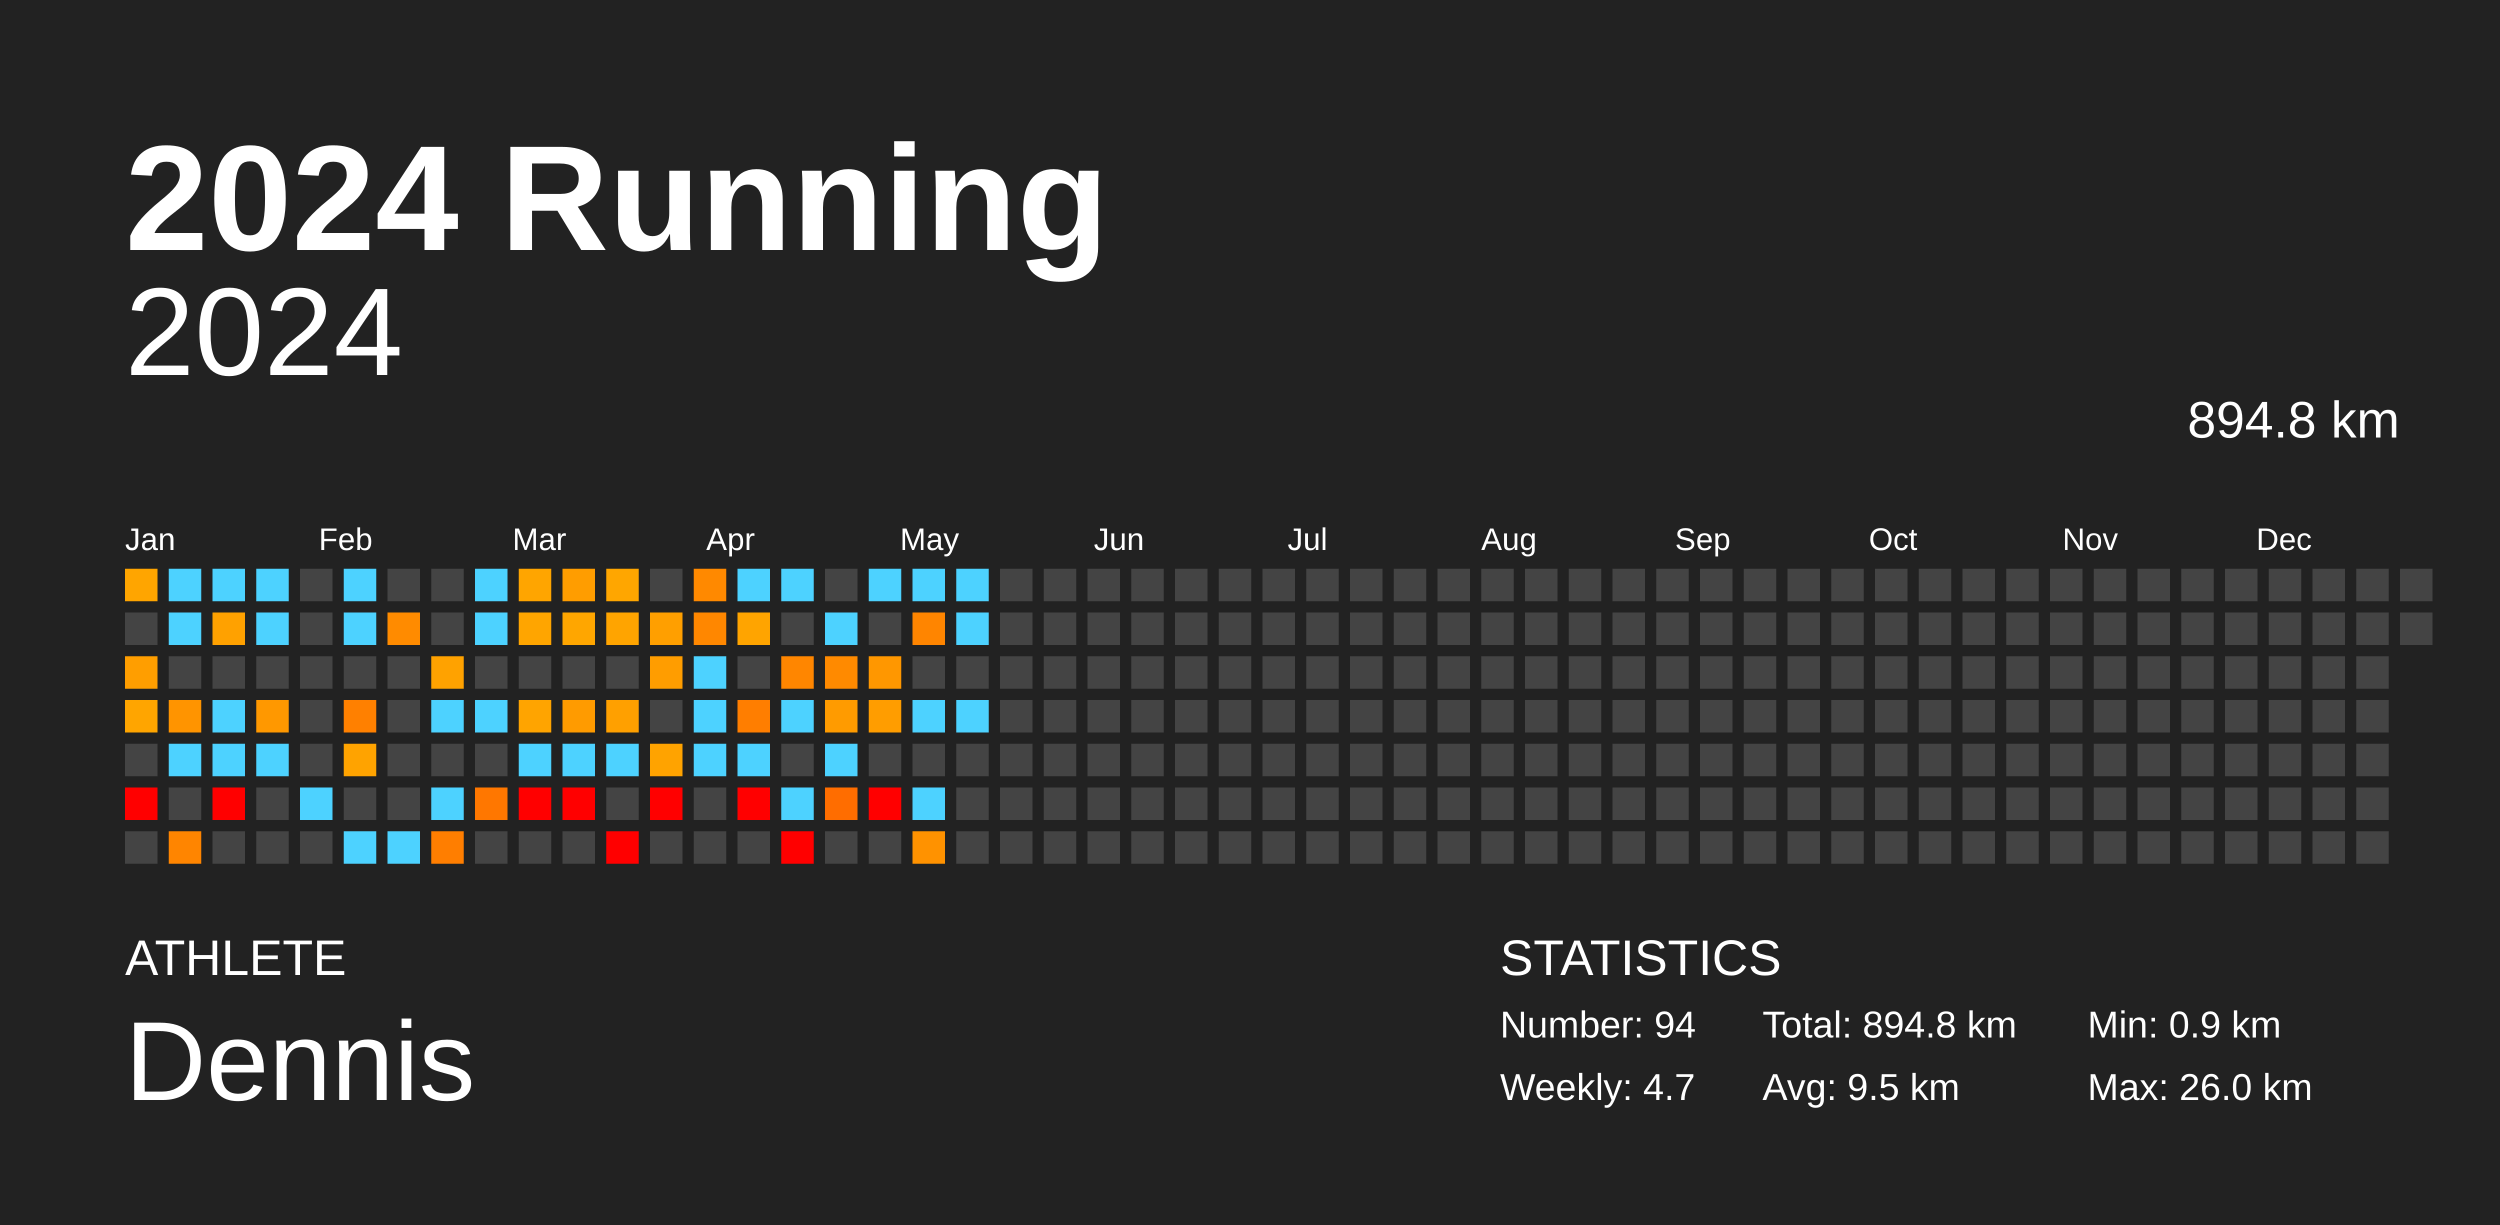
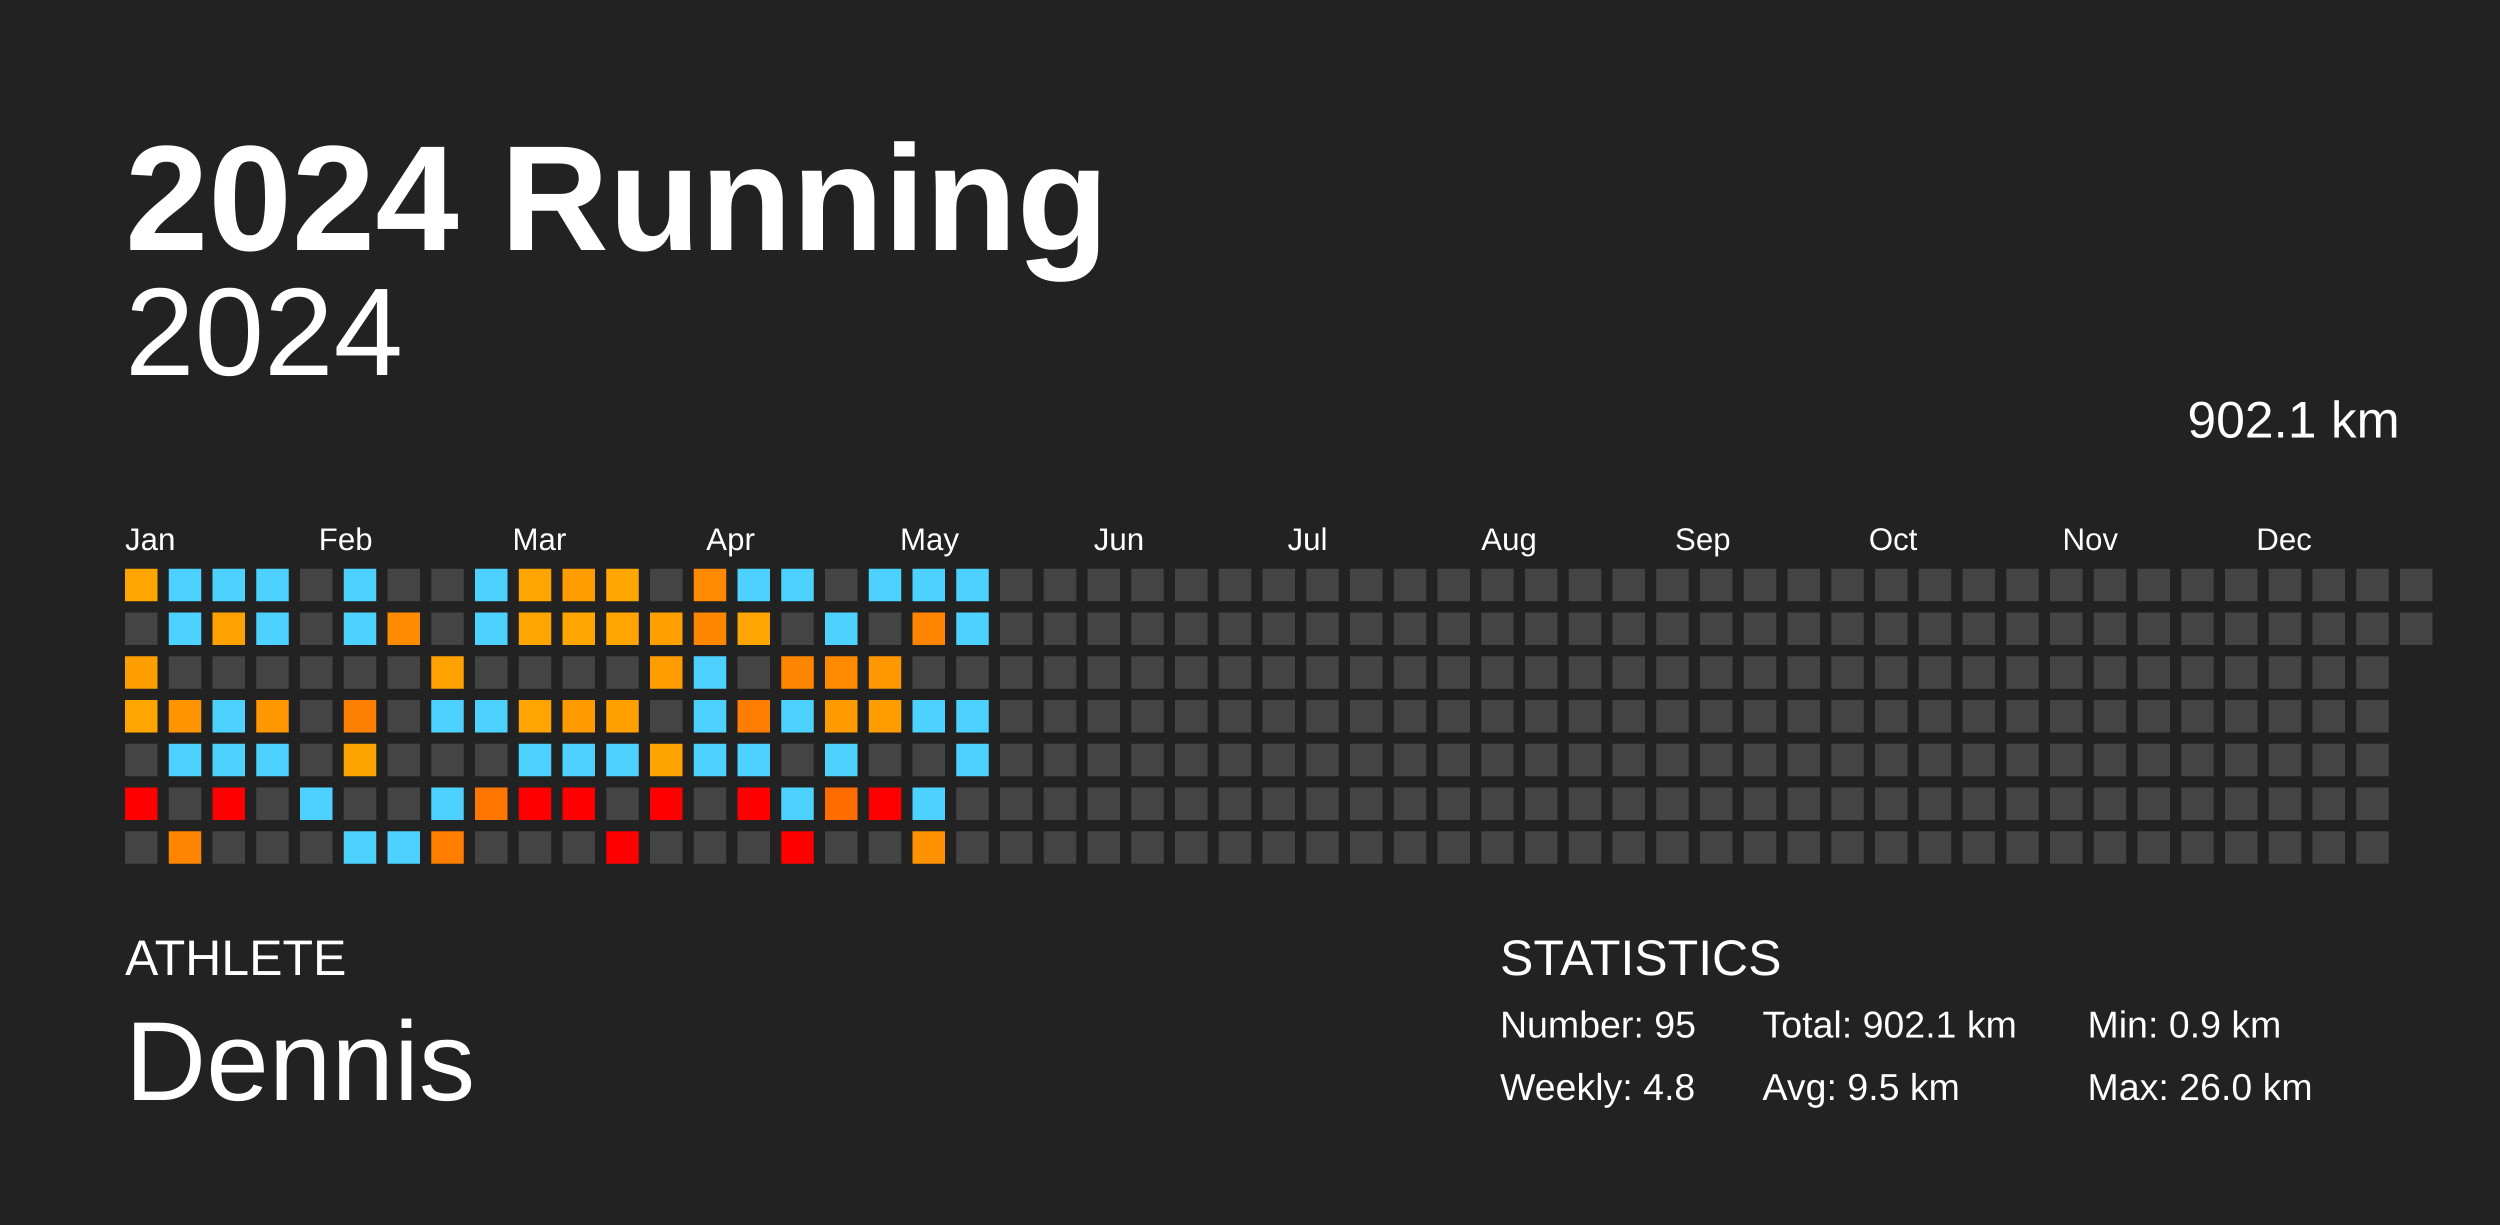
<svg xmlns="http://www.w3.org/2000/svg" baseProfile="full" height="98mm" version="1.1" viewBox="0,0,200,98" width="200mm">
  <defs />
  <rect fill="#222222" height="98" width="200" x="0" y="0" />
  <text fill="#FFFFFF" style="font-size:12px; font-family:Arial; font-weight:bold;" x="10" y="20">2024 Running</text>
  <text fill="#FFFFFF" style="font-size:4px; font-family:Arial" x="10" y="78">ATHLETE</text>
  <text fill="#FFFFFF" style="font-size:9px; font-family:Arial" x="10" y="88">Dennis</text>
  <text fill="#FFFFFF" style="font-size:4px; font-family:Arial" x="120" y="78">STATISTICS</text>
-   <text fill="#FFFFFF" style="font-size:3px; font-family:Arial" x="120" y="83">Number: 94</text>
-   <text fill="#FFFFFF" style="font-size:3px; font-family:Arial" x="120" y="88">Weekly: 4.7</text>
-   <text fill="#FFFFFF" style="font-size:3px; font-family:Arial" x="141" y="83">Total: 894.8 km</text>
+   <text fill="#FFFFFF" style="font-size:3px; font-family:Arial" x="120" y="83">Number: 95</text>
+   <text fill="#FFFFFF" style="font-size:3px; font-family:Arial" x="120" y="88">Weekly: 4.8</text>
+   <text fill="#FFFFFF" style="font-size:3px; font-family:Arial" x="141" y="83">Total: 902.1 km</text>
  <text fill="#FFFFFF" style="font-size:3px; font-family:Arial" x="141" y="88">Avg: 9.5 km</text>
  <text fill="#FFFFFF" style="font-size:3px; font-family:Arial" x="167" y="83">Min: 0.9 km</text>
  <text fill="#FFFFFF" style="font-size:3px; font-family:Arial" x="167" y="88">Max: 26.0 km</text>
  <text alignment-baseline="hanging" fill="#FFFFFF" style="font-size:10.0px; font-family:Arial;" x="10" y="30">2024</text>
-   <text alignment-baseline="hanging" fill="#FFFFFF" style="font-size:4.125px; font-family:Arial;" x="175" y="35">894.8 km</text>
+   <text alignment-baseline="hanging" fill="#FFFFFF" style="font-size:4.125px; font-family:Arial;" x="175" y="35">902.1 km</text>
  <text fill="#FFFFFF" style="font-size:2.5px; font-family:Arial" x="10.0" y="44">Jan</text>
  <text fill="#FFFFFF" style="font-size:2.5px; font-family:Arial" x="25.5" y="44">Feb</text>
  <text fill="#FFFFFF" style="font-size:2.5px; font-family:Arial" x="41.0" y="44">Mar</text>
  <text fill="#FFFFFF" style="font-size:2.5px; font-family:Arial" x="56.5" y="44">Apr</text>
  <text fill="#FFFFFF" style="font-size:2.5px; font-family:Arial" x="72.0" y="44">May</text>
  <text fill="#FFFFFF" style="font-size:2.5px; font-family:Arial" x="87.5" y="44">Jun</text>
  <text fill="#FFFFFF" style="font-size:2.5px; font-family:Arial" x="103.0" y="44">Jul</text>
  <text fill="#FFFFFF" style="font-size:2.5px; font-family:Arial" x="118.5" y="44">Aug</text>
  <text fill="#FFFFFF" style="font-size:2.5px; font-family:Arial" x="134.0" y="44">Sep</text>
  <text fill="#FFFFFF" style="font-size:2.5px; font-family:Arial" x="149.5" y="44">Oct</text>
  <text fill="#FFFFFF" style="font-size:2.5px; font-family:Arial" x="165.0" y="44">Nov</text>
  <text fill="#FFFFFF" style="font-size:2.5px; font-family:Arial" x="180.5" y="44">Dec</text>
  <rect fill="#ffa500" height="2.6" width="2.6" x="10.0" y="45.5" />
  <rect fill="#444444" height="2.6" width="2.6" x="10.0" y="49.0" />
  <rect fill="#ff9e00" height="2.6" width="2.6" x="10.0" y="52.5" />
  <rect fill="#ffa500" height="2.6" width="2.6" x="10.0" y="56.0" />
  <rect fill="#444444" height="2.6" width="2.6" x="10.0" y="59.5" />
  <rect fill="red" height="2.6" width="2.6" x="10.0" y="63.0" />
  <rect fill="#444444" height="2.6" width="2.6" x="10.0" y="66.5" />
  <rect fill="#4dd2ff" height="2.6" width="2.6" x="13.5" y="45.5" />
  <rect fill="#4dd2ff" height="2.6" width="2.6" x="13.5" y="49.0" />
  <rect fill="#444444" height="2.6" width="2.6" x="13.5" y="52.5" />
  <rect fill="#ff9400" height="2.6" width="2.6" x="13.5" y="56.0" />
  <rect fill="#4dd2ff" height="2.6" width="2.6" x="13.5" y="59.5" />
  <rect fill="#444444" height="2.6" width="2.6" x="13.5" y="63.0" />
  <rect fill="#ff8500" height="2.6" width="2.6" x="13.5" y="66.5" />
  <rect fill="#4dd2ff" height="2.6" width="2.6" x="17.0" y="45.5" />
  <rect fill="#ffa100" height="2.6" width="2.6" x="17.0" y="49.0" />
  <rect fill="#444444" height="2.6" width="2.6" x="17.0" y="52.5" />
  <rect fill="#4dd2ff" height="2.6" width="2.6" x="17.0" y="56.0" />
  <rect fill="#4dd2ff" height="2.6" width="2.6" x="17.0" y="59.5" />
  <rect fill="red" height="2.6" width="2.6" x="17.0" y="63.0" />
  <rect fill="#444444" height="2.6" width="2.6" x="17.0" y="66.5" />
  <rect fill="#4dd2ff" height="2.6" width="2.6" x="20.5" y="45.5" />
  <rect fill="#4dd2ff" height="2.6" width="2.6" x="20.5" y="49.0" />
  <rect fill="#444444" height="2.6" width="2.6" x="20.5" y="52.5" />
  <rect fill="#ff9800" height="2.6" width="2.6" x="20.5" y="56.0" />
  <rect fill="#4dd2ff" height="2.6" width="2.6" x="20.5" y="59.5" />
  <rect fill="#444444" height="2.6" width="2.6" x="20.5" y="63.0" />
  <rect fill="#444444" height="2.6" width="2.6" x="20.5" y="66.5" />
  <rect fill="#444444" height="2.6" width="2.6" x="24.0" y="45.5" />
  <rect fill="#444444" height="2.6" width="2.6" x="24.0" y="49.0" />
  <rect fill="#444444" height="2.6" width="2.6" x="24.0" y="52.5" />
  <rect fill="#444444" height="2.6" width="2.6" x="24.0" y="56.0" />
  <rect fill="#444444" height="2.6" width="2.6" x="24.0" y="59.5" />
  <rect fill="#4dd2ff" height="2.6" width="2.6" x="24.0" y="63.0" />
  <rect fill="#444444" height="2.6" width="2.6" x="24.0" y="66.5" />
  <rect fill="#4dd2ff" height="2.6" width="2.6" x="27.5" y="45.5" />
  <rect fill="#4dd2ff" height="2.6" width="2.6" x="27.5" y="49.0" />
  <rect fill="#444444" height="2.6" width="2.6" x="27.5" y="52.5" />
  <rect fill="#ff8000" height="2.6" width="2.6" x="27.5" y="56.0" />
  <rect fill="#ffa300" height="2.6" width="2.6" x="27.5" y="59.5" />
  <rect fill="#444444" height="2.6" width="2.6" x="27.5" y="63.0" />
  <rect fill="#4dd2ff" height="2.6" width="2.6" x="27.5" y="66.5" />
  <rect fill="#444444" height="2.6" width="2.6" x="31.0" y="45.5" />
  <rect fill="#ff8b00" height="2.6" width="2.6" x="31.0" y="49.0" />
  <rect fill="#444444" height="2.6" width="2.6" x="31.0" y="52.5" />
  <rect fill="#444444" height="2.6" width="2.6" x="31.0" y="56.0" />
  <rect fill="#444444" height="2.6" width="2.6" x="31.0" y="59.5" />
  <rect fill="#444444" height="2.6" width="2.6" x="31.0" y="63.0" />
  <rect fill="#4dd2ff" height="2.6" width="2.6" x="31.0" y="66.5" />
  <rect fill="#444444" height="2.6" width="2.6" x="34.5" y="45.5" />
  <rect fill="#444444" height="2.6" width="2.6" x="34.5" y="49.0" />
  <rect fill="#ffa200" height="2.6" width="2.6" x="34.5" y="52.5" />
  <rect fill="#4dd2ff" height="2.6" width="2.6" x="34.5" y="56.0" />
  <rect fill="#444444" height="2.6" width="2.6" x="34.5" y="59.5" />
  <rect fill="#4dd2ff" height="2.6" width="2.6" x="34.5" y="63.0" />
  <rect fill="#ff7e00" height="2.6" width="2.6" x="34.5" y="66.5" />
  <rect fill="#4dd2ff" height="2.6" width="2.6" x="38.0" y="45.5" />
  <rect fill="#4dd2ff" height="2.6" width="2.6" x="38.0" y="49.0" />
  <rect fill="#444444" height="2.6" width="2.6" x="38.0" y="52.5" />
  <rect fill="#4dd2ff" height="2.6" width="2.6" x="38.0" y="56.0" />
  <rect fill="#444444" height="2.6" width="2.6" x="38.0" y="59.5" />
  <rect fill="#ff7700" height="2.6" width="2.6" x="38.0" y="63.0" />
  <rect fill="#444444" height="2.6" width="2.6" x="38.0" y="66.5" />
  <rect fill="#ffa500" height="2.6" width="2.6" x="41.5" y="45.5" />
  <rect fill="#ffa500" height="2.6" width="2.6" x="41.5" y="49.0" />
  <rect fill="#444444" height="2.6" width="2.6" x="41.5" y="52.5" />
  <rect fill="#ffa400" height="2.6" width="2.6" x="41.5" y="56.0" />
  <rect fill="#4dd2ff" height="2.6" width="2.6" x="41.5" y="59.5" />
  <rect fill="red" height="2.6" width="2.6" x="41.5" y="63.0" />
  <rect fill="#444444" height="2.6" width="2.6" x="41.5" y="66.5" />
  <rect fill="#ff9d00" height="2.6" width="2.6" x="45.0" y="45.5" />
  <rect fill="#ffa600" height="2.6" width="2.6" x="45.0" y="49.0" />
  <rect fill="#444444" height="2.6" width="2.6" x="45.0" y="52.5" />
  <rect fill="#ff9b00" height="2.6" width="2.6" x="45.0" y="56.0" />
  <rect fill="#4dd2ff" height="2.6" width="2.6" x="45.0" y="59.5" />
  <rect fill="red" height="2.6" width="2.6" x="45.0" y="63.0" />
  <rect fill="#444444" height="2.6" width="2.6" x="45.0" y="66.5" />
  <rect fill="#ffa600" height="2.6" width="2.6" x="48.5" y="45.5" />
  <rect fill="#ffa400" height="2.6" width="2.6" x="48.5" y="49.0" />
  <rect fill="#444444" height="2.6" width="2.6" x="48.5" y="52.5" />
  <rect fill="#ffa000" height="2.6" width="2.6" x="48.5" y="56.0" />
  <rect fill="#4dd2ff" height="2.6" width="2.6" x="48.5" y="59.5" />
  <rect fill="#444444" height="2.6" width="2.6" x="48.5" y="63.0" />
  <rect fill="red" height="2.6" width="2.6" x="48.5" y="66.5" />
  <rect fill="#444444" height="2.6" width="2.6" x="52.0" y="45.5" />
  <rect fill="#ff9f00" height="2.6" width="2.6" x="52.0" y="49.0" />
  <rect fill="#ff9d00" height="2.6" width="2.6" x="52.0" y="52.5" />
  <rect fill="#444444" height="2.6" width="2.6" x="52.0" y="56.0" />
  <rect fill="#ffa300" height="2.6" width="2.6" x="52.0" y="59.5" />
  <rect fill="red" height="2.6" width="2.6" x="52.0" y="63.0" />
  <rect fill="#444444" height="2.6" width="2.6" x="52.0" y="66.5" />
  <rect fill="#ff8900" height="2.6" width="2.6" x="55.5" y="45.5" />
  <rect fill="#ff8700" height="2.6" width="2.6" x="55.5" y="49.0" />
  <rect fill="#4dd2ff" height="2.6" width="2.6" x="55.5" y="52.5" />
  <rect fill="#4dd2ff" height="2.6" width="2.6" x="55.5" y="56.0" />
  <rect fill="#4dd2ff" height="2.6" width="2.6" x="55.5" y="59.5" />
  <rect fill="#444444" height="2.6" width="2.6" x="55.5" y="63.0" />
  <rect fill="#444444" height="2.6" width="2.6" x="55.5" y="66.5" />
  <rect fill="#4dd2ff" height="2.6" width="2.6" x="59.0" y="45.5" />
  <rect fill="#ffa400" height="2.6" width="2.6" x="59.0" y="49.0" />
  <rect fill="#444444" height="2.6" width="2.6" x="59.0" y="52.5" />
  <rect fill="#ff7e00" height="2.6" width="2.6" x="59.0" y="56.0" />
  <rect fill="#4dd2ff" height="2.6" width="2.6" x="59.0" y="59.5" />
  <rect fill="red" height="2.6" width="2.6" x="59.0" y="63.0" />
  <rect fill="#444444" height="2.6" width="2.6" x="59.0" y="66.5" />
  <rect fill="#4dd2ff" height="2.6" width="2.6" x="62.5" y="45.5" />
  <rect fill="#444444" height="2.6" width="2.6" x="62.5" y="49.0" />
  <rect fill="#ff8600" height="2.6" width="2.6" x="62.5" y="52.5" />
  <rect fill="#4dd2ff" height="2.6" width="2.6" x="62.5" y="56.0" />
  <rect fill="#444444" height="2.6" width="2.6" x="62.5" y="59.5" />
  <rect fill="#4dd2ff" height="2.6" width="2.6" x="62.5" y="63.0" />
  <rect fill="red" height="2.6" width="2.6" x="62.5" y="66.5" />
  <rect fill="#444444" height="2.6" width="2.6" x="66.0" y="45.5" />
  <rect fill="#4dd2ff" height="2.6" width="2.6" x="66.0" y="49.0" />
  <rect fill="#ff8a00" height="2.6" width="2.6" x="66.0" y="52.5" />
  <rect fill="#ff9b00" height="2.6" width="2.6" x="66.0" y="56.0" />
  <rect fill="#4dd2ff" height="2.6" width="2.6" x="66.0" y="59.5" />
  <rect fill="#ff6d00" height="2.6" width="2.6" x="66.0" y="63.0" />
  <rect fill="#444444" height="2.6" width="2.6" x="66.0" y="66.5" />
  <rect fill="#4dd2ff" height="2.6" width="2.6" x="69.5" y="45.5" />
  <rect fill="#444444" height="2.6" width="2.6" x="69.5" y="49.0" />
  <rect fill="#ff9700" height="2.6" width="2.6" x="69.5" y="52.5" />
  <rect fill="#ff9d00" height="2.6" width="2.6" x="69.5" y="56.0" />
  <rect fill="#444444" height="2.6" width="2.6" x="69.5" y="59.5" />
  <rect fill="red" height="2.6" width="2.6" x="69.5" y="63.0" />
  <rect fill="#444444" height="2.6" width="2.6" x="69.5" y="66.5" />
  <rect fill="#4dd2ff" height="2.6" width="2.6" x="73.0" y="45.5" />
  <rect fill="#ff8500" height="2.6" width="2.6" x="73.0" y="49.0" />
  <rect fill="#444444" height="2.6" width="2.6" x="73.0" y="52.5" />
  <rect fill="#4dd2ff" height="2.6" width="2.6" x="73.0" y="56.0" />
  <rect fill="#444444" height="2.6" width="2.6" x="73.0" y="59.5" />
  <rect fill="#4dd2ff" height="2.6" width="2.6" x="73.0" y="63.0" />
  <rect fill="#ff9200" height="2.6" width="2.6" x="73.0" y="66.5" />
  <rect fill="#4dd2ff" height="2.6" width="2.6" x="76.5" y="45.5" />
  <rect fill="#4dd2ff" height="2.6" width="2.6" x="76.5" y="49.0" />
  <rect fill="#444444" height="2.6" width="2.6" x="76.5" y="52.5" />
  <rect fill="#4dd2ff" height="2.6" width="2.6" x="76.5" y="56.0" />
-   <rect fill="#444444" height="2.6" width="2.6" x="76.5" y="59.5" />
+   <rect fill="#4dd2ff" height="2.6" width="2.6" x="76.5" y="59.5" />
  <rect fill="#444444" height="2.6" width="2.6" x="76.5" y="63.0" />
  <rect fill="#444444" height="2.6" width="2.6" x="76.5" y="66.5" />
  <rect fill="#444444" height="2.6" width="2.6" x="80.0" y="45.5" />
  <rect fill="#444444" height="2.6" width="2.6" x="80.0" y="49.0" />
  <rect fill="#444444" height="2.6" width="2.6" x="80.0" y="52.5" />
  <rect fill="#444444" height="2.6" width="2.6" x="80.0" y="56.0" />
  <rect fill="#444444" height="2.6" width="2.6" x="80.0" y="59.5" />
  <rect fill="#444444" height="2.6" width="2.6" x="80.0" y="63.0" />
  <rect fill="#444444" height="2.6" width="2.6" x="80.0" y="66.5" />
  <rect fill="#444444" height="2.6" width="2.6" x="83.5" y="45.5" />
  <rect fill="#444444" height="2.6" width="2.6" x="83.5" y="49.0" />
  <rect fill="#444444" height="2.6" width="2.6" x="83.5" y="52.5" />
  <rect fill="#444444" height="2.6" width="2.6" x="83.5" y="56.0" />
  <rect fill="#444444" height="2.6" width="2.6" x="83.5" y="59.5" />
  <rect fill="#444444" height="2.6" width="2.6" x="83.5" y="63.0" />
  <rect fill="#444444" height="2.6" width="2.6" x="83.5" y="66.5" />
  <rect fill="#444444" height="2.6" width="2.6" x="87.0" y="45.5" />
  <rect fill="#444444" height="2.6" width="2.6" x="87.0" y="49.0" />
  <rect fill="#444444" height="2.6" width="2.6" x="87.0" y="52.5" />
  <rect fill="#444444" height="2.6" width="2.6" x="87.0" y="56.0" />
  <rect fill="#444444" height="2.6" width="2.6" x="87.0" y="59.5" />
  <rect fill="#444444" height="2.6" width="2.6" x="87.0" y="63.0" />
  <rect fill="#444444" height="2.6" width="2.6" x="87.0" y="66.5" />
  <rect fill="#444444" height="2.6" width="2.6" x="90.5" y="45.5" />
  <rect fill="#444444" height="2.6" width="2.6" x="90.5" y="49.0" />
  <rect fill="#444444" height="2.6" width="2.6" x="90.5" y="52.5" />
  <rect fill="#444444" height="2.6" width="2.6" x="90.5" y="56.0" />
  <rect fill="#444444" height="2.6" width="2.6" x="90.5" y="59.5" />
  <rect fill="#444444" height="2.6" width="2.6" x="90.5" y="63.0" />
  <rect fill="#444444" height="2.6" width="2.6" x="90.5" y="66.5" />
  <rect fill="#444444" height="2.6" width="2.6" x="94.0" y="45.5" />
  <rect fill="#444444" height="2.6" width="2.6" x="94.0" y="49.0" />
  <rect fill="#444444" height="2.6" width="2.6" x="94.0" y="52.5" />
  <rect fill="#444444" height="2.6" width="2.6" x="94.0" y="56.0" />
  <rect fill="#444444" height="2.6" width="2.6" x="94.0" y="59.5" />
  <rect fill="#444444" height="2.6" width="2.6" x="94.0" y="63.0" />
  <rect fill="#444444" height="2.6" width="2.6" x="94.0" y="66.5" />
  <rect fill="#444444" height="2.6" width="2.6" x="97.5" y="45.5" />
  <rect fill="#444444" height="2.6" width="2.6" x="97.5" y="49.0" />
  <rect fill="#444444" height="2.6" width="2.6" x="97.5" y="52.5" />
  <rect fill="#444444" height="2.6" width="2.6" x="97.5" y="56.0" />
  <rect fill="#444444" height="2.6" width="2.6" x="97.5" y="59.5" />
  <rect fill="#444444" height="2.6" width="2.6" x="97.5" y="63.0" />
  <rect fill="#444444" height="2.6" width="2.6" x="97.5" y="66.5" />
  <rect fill="#444444" height="2.6" width="2.6" x="101.0" y="45.5" />
  <rect fill="#444444" height="2.6" width="2.6" x="101.0" y="49.0" />
  <rect fill="#444444" height="2.6" width="2.6" x="101.0" y="52.5" />
  <rect fill="#444444" height="2.6" width="2.6" x="101.0" y="56.0" />
  <rect fill="#444444" height="2.6" width="2.6" x="101.0" y="59.5" />
  <rect fill="#444444" height="2.6" width="2.6" x="101.0" y="63.0" />
  <rect fill="#444444" height="2.6" width="2.6" x="101.0" y="66.5" />
  <rect fill="#444444" height="2.6" width="2.6" x="104.5" y="45.5" />
  <rect fill="#444444" height="2.6" width="2.6" x="104.5" y="49.0" />
  <rect fill="#444444" height="2.6" width="2.6" x="104.5" y="52.5" />
  <rect fill="#444444" height="2.6" width="2.6" x="104.5" y="56.0" />
  <rect fill="#444444" height="2.6" width="2.6" x="104.5" y="59.5" />
  <rect fill="#444444" height="2.6" width="2.6" x="104.5" y="63.0" />
  <rect fill="#444444" height="2.6" width="2.6" x="104.5" y="66.5" />
  <rect fill="#444444" height="2.6" width="2.6" x="108.0" y="45.5" />
  <rect fill="#444444" height="2.6" width="2.6" x="108.0" y="49.0" />
  <rect fill="#444444" height="2.6" width="2.6" x="108.0" y="52.5" />
  <rect fill="#444444" height="2.6" width="2.6" x="108.0" y="56.0" />
  <rect fill="#444444" height="2.6" width="2.6" x="108.0" y="59.5" />
  <rect fill="#444444" height="2.6" width="2.6" x="108.0" y="63.0" />
  <rect fill="#444444" height="2.6" width="2.6" x="108.0" y="66.5" />
  <rect fill="#444444" height="2.6" width="2.6" x="111.5" y="45.5" />
  <rect fill="#444444" height="2.6" width="2.6" x="111.5" y="49.0" />
  <rect fill="#444444" height="2.6" width="2.6" x="111.5" y="52.5" />
  <rect fill="#444444" height="2.6" width="2.6" x="111.5" y="56.0" />
  <rect fill="#444444" height="2.6" width="2.6" x="111.5" y="59.5" />
  <rect fill="#444444" height="2.6" width="2.6" x="111.5" y="63.0" />
  <rect fill="#444444" height="2.6" width="2.6" x="111.5" y="66.5" />
  <rect fill="#444444" height="2.6" width="2.6" x="115.0" y="45.5" />
  <rect fill="#444444" height="2.6" width="2.6" x="115.0" y="49.0" />
  <rect fill="#444444" height="2.6" width="2.6" x="115.0" y="52.5" />
  <rect fill="#444444" height="2.6" width="2.6" x="115.0" y="56.0" />
  <rect fill="#444444" height="2.6" width="2.6" x="115.0" y="59.5" />
  <rect fill="#444444" height="2.6" width="2.6" x="115.0" y="63.0" />
  <rect fill="#444444" height="2.6" width="2.6" x="115.0" y="66.5" />
  <rect fill="#444444" height="2.6" width="2.6" x="118.5" y="45.5" />
  <rect fill="#444444" height="2.6" width="2.6" x="118.5" y="49.0" />
  <rect fill="#444444" height="2.6" width="2.6" x="118.5" y="52.5" />
  <rect fill="#444444" height="2.6" width="2.6" x="118.5" y="56.0" />
  <rect fill="#444444" height="2.6" width="2.6" x="118.5" y="59.5" />
  <rect fill="#444444" height="2.6" width="2.6" x="118.5" y="63.0" />
  <rect fill="#444444" height="2.6" width="2.6" x="118.5" y="66.5" />
  <rect fill="#444444" height="2.6" width="2.6" x="122.0" y="45.5" />
  <rect fill="#444444" height="2.6" width="2.6" x="122.0" y="49.0" />
  <rect fill="#444444" height="2.6" width="2.6" x="122.0" y="52.5" />
  <rect fill="#444444" height="2.6" width="2.6" x="122.0" y="56.0" />
  <rect fill="#444444" height="2.6" width="2.6" x="122.0" y="59.5" />
  <rect fill="#444444" height="2.6" width="2.6" x="122.0" y="63.0" />
  <rect fill="#444444" height="2.6" width="2.6" x="122.0" y="66.5" />
  <rect fill="#444444" height="2.6" width="2.6" x="125.5" y="45.5" />
  <rect fill="#444444" height="2.6" width="2.6" x="125.5" y="49.0" />
  <rect fill="#444444" height="2.6" width="2.6" x="125.5" y="52.5" />
  <rect fill="#444444" height="2.6" width="2.6" x="125.5" y="56.0" />
  <rect fill="#444444" height="2.6" width="2.6" x="125.5" y="59.5" />
  <rect fill="#444444" height="2.6" width="2.6" x="125.5" y="63.0" />
  <rect fill="#444444" height="2.6" width="2.6" x="125.5" y="66.5" />
  <rect fill="#444444" height="2.6" width="2.6" x="129.0" y="45.5" />
  <rect fill="#444444" height="2.6" width="2.6" x="129.0" y="49.0" />
  <rect fill="#444444" height="2.6" width="2.6" x="129.0" y="52.5" />
  <rect fill="#444444" height="2.6" width="2.6" x="129.0" y="56.0" />
  <rect fill="#444444" height="2.6" width="2.6" x="129.0" y="59.5" />
  <rect fill="#444444" height="2.6" width="2.6" x="129.0" y="63.0" />
  <rect fill="#444444" height="2.6" width="2.6" x="129.0" y="66.5" />
  <rect fill="#444444" height="2.6" width="2.6" x="132.5" y="45.5" />
  <rect fill="#444444" height="2.6" width="2.6" x="132.5" y="49.0" />
  <rect fill="#444444" height="2.6" width="2.6" x="132.5" y="52.5" />
  <rect fill="#444444" height="2.6" width="2.6" x="132.5" y="56.0" />
  <rect fill="#444444" height="2.6" width="2.6" x="132.5" y="59.5" />
  <rect fill="#444444" height="2.6" width="2.6" x="132.5" y="63.0" />
  <rect fill="#444444" height="2.6" width="2.6" x="132.5" y="66.5" />
  <rect fill="#444444" height="2.6" width="2.6" x="136.0" y="45.5" />
  <rect fill="#444444" height="2.6" width="2.6" x="136.0" y="49.0" />
  <rect fill="#444444" height="2.6" width="2.6" x="136.0" y="52.5" />
  <rect fill="#444444" height="2.6" width="2.6" x="136.0" y="56.0" />
  <rect fill="#444444" height="2.6" width="2.6" x="136.0" y="59.5" />
  <rect fill="#444444" height="2.6" width="2.6" x="136.0" y="63.0" />
  <rect fill="#444444" height="2.6" width="2.6" x="136.0" y="66.5" />
  <rect fill="#444444" height="2.6" width="2.6" x="139.5" y="45.5" />
  <rect fill="#444444" height="2.6" width="2.6" x="139.5" y="49.0" />
  <rect fill="#444444" height="2.6" width="2.6" x="139.5" y="52.5" />
  <rect fill="#444444" height="2.6" width="2.6" x="139.5" y="56.0" />
  <rect fill="#444444" height="2.6" width="2.6" x="139.5" y="59.5" />
  <rect fill="#444444" height="2.6" width="2.6" x="139.5" y="63.0" />
  <rect fill="#444444" height="2.6" width="2.6" x="139.5" y="66.5" />
  <rect fill="#444444" height="2.6" width="2.6" x="143.0" y="45.5" />
  <rect fill="#444444" height="2.6" width="2.6" x="143.0" y="49.0" />
  <rect fill="#444444" height="2.6" width="2.6" x="143.0" y="52.5" />
  <rect fill="#444444" height="2.6" width="2.6" x="143.0" y="56.0" />
  <rect fill="#444444" height="2.6" width="2.6" x="143.0" y="59.5" />
  <rect fill="#444444" height="2.6" width="2.6" x="143.0" y="63.0" />
  <rect fill="#444444" height="2.6" width="2.6" x="143.0" y="66.5" />
  <rect fill="#444444" height="2.6" width="2.6" x="146.5" y="45.5" />
  <rect fill="#444444" height="2.6" width="2.6" x="146.5" y="49.0" />
  <rect fill="#444444" height="2.6" width="2.6" x="146.5" y="52.5" />
  <rect fill="#444444" height="2.6" width="2.6" x="146.5" y="56.0" />
  <rect fill="#444444" height="2.6" width="2.6" x="146.5" y="59.5" />
  <rect fill="#444444" height="2.6" width="2.6" x="146.5" y="63.0" />
  <rect fill="#444444" height="2.6" width="2.6" x="146.5" y="66.5" />
  <rect fill="#444444" height="2.6" width="2.6" x="150.0" y="45.5" />
  <rect fill="#444444" height="2.6" width="2.6" x="150.0" y="49.0" />
  <rect fill="#444444" height="2.6" width="2.6" x="150.0" y="52.5" />
  <rect fill="#444444" height="2.6" width="2.6" x="150.0" y="56.0" />
  <rect fill="#444444" height="2.6" width="2.6" x="150.0" y="59.5" />
  <rect fill="#444444" height="2.6" width="2.6" x="150.0" y="63.0" />
  <rect fill="#444444" height="2.6" width="2.6" x="150.0" y="66.5" />
  <rect fill="#444444" height="2.6" width="2.6" x="153.5" y="45.5" />
  <rect fill="#444444" height="2.6" width="2.6" x="153.5" y="49.0" />
  <rect fill="#444444" height="2.6" width="2.6" x="153.5" y="52.5" />
  <rect fill="#444444" height="2.6" width="2.6" x="153.5" y="56.0" />
  <rect fill="#444444" height="2.6" width="2.6" x="153.5" y="59.5" />
  <rect fill="#444444" height="2.6" width="2.6" x="153.5" y="63.0" />
  <rect fill="#444444" height="2.6" width="2.6" x="153.5" y="66.5" />
  <rect fill="#444444" height="2.6" width="2.6" x="157.0" y="45.5" />
  <rect fill="#444444" height="2.6" width="2.6" x="157.0" y="49.0" />
  <rect fill="#444444" height="2.6" width="2.6" x="157.0" y="52.5" />
  <rect fill="#444444" height="2.6" width="2.6" x="157.0" y="56.0" />
  <rect fill="#444444" height="2.6" width="2.6" x="157.0" y="59.5" />
  <rect fill="#444444" height="2.6" width="2.6" x="157.0" y="63.0" />
  <rect fill="#444444" height="2.6" width="2.6" x="157.0" y="66.5" />
  <rect fill="#444444" height="2.6" width="2.6" x="160.5" y="45.5" />
  <rect fill="#444444" height="2.6" width="2.6" x="160.5" y="49.0" />
  <rect fill="#444444" height="2.6" width="2.6" x="160.5" y="52.5" />
  <rect fill="#444444" height="2.6" width="2.6" x="160.5" y="56.0" />
  <rect fill="#444444" height="2.6" width="2.6" x="160.5" y="59.5" />
  <rect fill="#444444" height="2.6" width="2.6" x="160.5" y="63.0" />
  <rect fill="#444444" height="2.6" width="2.6" x="160.5" y="66.5" />
  <rect fill="#444444" height="2.6" width="2.6" x="164.0" y="45.5" />
  <rect fill="#444444" height="2.6" width="2.6" x="164.0" y="49.0" />
  <rect fill="#444444" height="2.6" width="2.6" x="164.0" y="52.5" />
  <rect fill="#444444" height="2.6" width="2.6" x="164.0" y="56.0" />
  <rect fill="#444444" height="2.6" width="2.6" x="164.0" y="59.5" />
  <rect fill="#444444" height="2.6" width="2.6" x="164.0" y="63.0" />
  <rect fill="#444444" height="2.6" width="2.6" x="164.0" y="66.5" />
  <rect fill="#444444" height="2.6" width="2.6" x="167.5" y="45.5" />
  <rect fill="#444444" height="2.6" width="2.6" x="167.5" y="49.0" />
  <rect fill="#444444" height="2.6" width="2.6" x="167.5" y="52.5" />
  <rect fill="#444444" height="2.6" width="2.6" x="167.5" y="56.0" />
  <rect fill="#444444" height="2.6" width="2.6" x="167.5" y="59.5" />
  <rect fill="#444444" height="2.6" width="2.6" x="167.5" y="63.0" />
  <rect fill="#444444" height="2.6" width="2.6" x="167.5" y="66.5" />
  <rect fill="#444444" height="2.6" width="2.6" x="171.0" y="45.5" />
  <rect fill="#444444" height="2.6" width="2.6" x="171.0" y="49.0" />
  <rect fill="#444444" height="2.6" width="2.6" x="171.0" y="52.5" />
  <rect fill="#444444" height="2.6" width="2.6" x="171.0" y="56.0" />
  <rect fill="#444444" height="2.6" width="2.6" x="171.0" y="59.5" />
  <rect fill="#444444" height="2.6" width="2.6" x="171.0" y="63.0" />
  <rect fill="#444444" height="2.6" width="2.6" x="171.0" y="66.5" />
  <rect fill="#444444" height="2.6" width="2.6" x="174.5" y="45.5" />
  <rect fill="#444444" height="2.6" width="2.6" x="174.5" y="49.0" />
  <rect fill="#444444" height="2.6" width="2.6" x="174.5" y="52.5" />
  <rect fill="#444444" height="2.6" width="2.6" x="174.5" y="56.0" />
  <rect fill="#444444" height="2.6" width="2.6" x="174.5" y="59.5" />
  <rect fill="#444444" height="2.6" width="2.6" x="174.5" y="63.0" />
  <rect fill="#444444" height="2.6" width="2.6" x="174.5" y="66.5" />
  <rect fill="#444444" height="2.6" width="2.6" x="178.0" y="45.5" />
  <rect fill="#444444" height="2.6" width="2.6" x="178.0" y="49.0" />
  <rect fill="#444444" height="2.6" width="2.6" x="178.0" y="52.5" />
  <rect fill="#444444" height="2.6" width="2.6" x="178.0" y="56.0" />
  <rect fill="#444444" height="2.6" width="2.6" x="178.0" y="59.5" />
  <rect fill="#444444" height="2.6" width="2.6" x="178.0" y="63.0" />
  <rect fill="#444444" height="2.6" width="2.6" x="178.0" y="66.5" />
  <rect fill="#444444" height="2.6" width="2.6" x="181.5" y="45.5" />
  <rect fill="#444444" height="2.6" width="2.6" x="181.5" y="49.0" />
  <rect fill="#444444" height="2.6" width="2.6" x="181.5" y="52.5" />
  <rect fill="#444444" height="2.6" width="2.6" x="181.5" y="56.0" />
  <rect fill="#444444" height="2.6" width="2.6" x="181.5" y="59.5" />
  <rect fill="#444444" height="2.6" width="2.6" x="181.5" y="63.0" />
  <rect fill="#444444" height="2.6" width="2.6" x="181.5" y="66.5" />
  <rect fill="#444444" height="2.6" width="2.6" x="185.0" y="45.5" />
  <rect fill="#444444" height="2.6" width="2.6" x="185.0" y="49.0" />
  <rect fill="#444444" height="2.6" width="2.6" x="185.0" y="52.5" />
  <rect fill="#444444" height="2.6" width="2.6" x="185.0" y="56.0" />
  <rect fill="#444444" height="2.6" width="2.6" x="185.0" y="59.5" />
  <rect fill="#444444" height="2.6" width="2.6" x="185.0" y="63.0" />
  <rect fill="#444444" height="2.6" width="2.6" x="185.0" y="66.5" />
  <rect fill="#444444" height="2.6" width="2.6" x="188.5" y="45.5" />
  <rect fill="#444444" height="2.6" width="2.6" x="188.5" y="49.0" />
  <rect fill="#444444" height="2.6" width="2.6" x="188.5" y="52.5" />
  <rect fill="#444444" height="2.6" width="2.6" x="188.5" y="56.0" />
  <rect fill="#444444" height="2.6" width="2.6" x="188.5" y="59.5" />
  <rect fill="#444444" height="2.6" width="2.6" x="188.5" y="63.0" />
  <rect fill="#444444" height="2.6" width="2.6" x="188.5" y="66.5" />
  <rect fill="#444444" height="2.6" width="2.6" x="192.0" y="45.5" />
  <rect fill="#444444" height="2.6" width="2.6" x="192.0" y="49.0" />
</svg>
